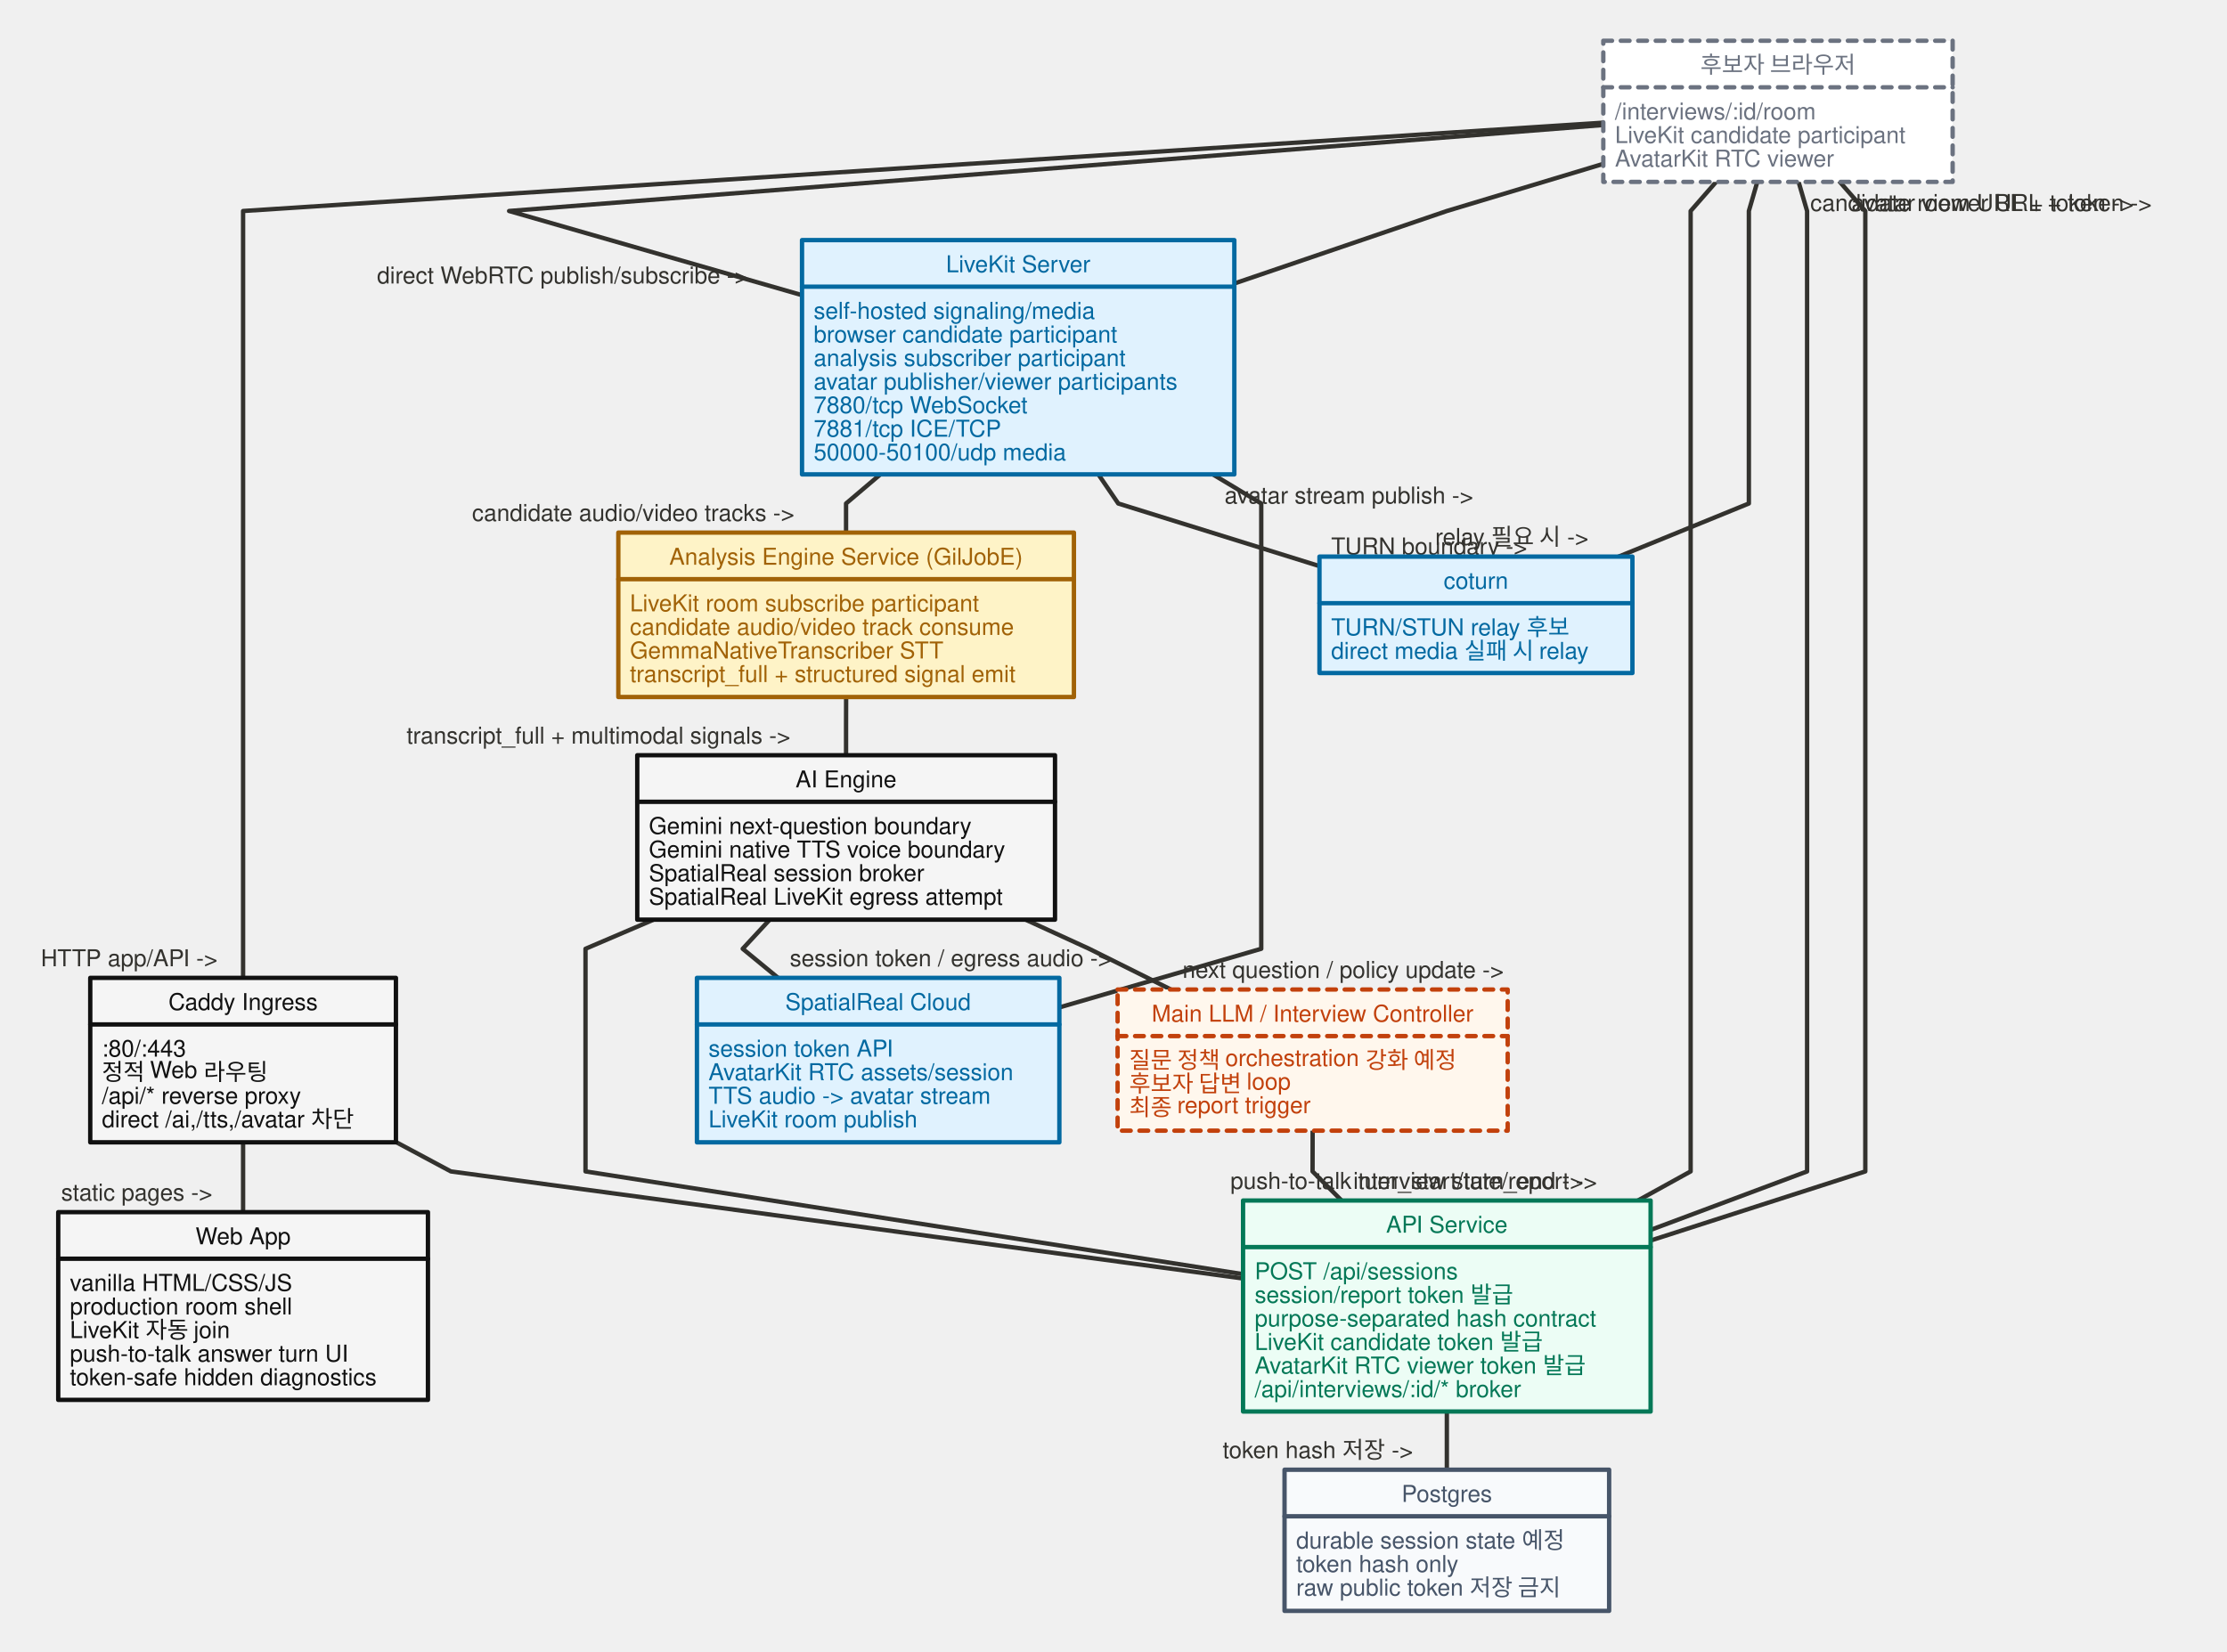
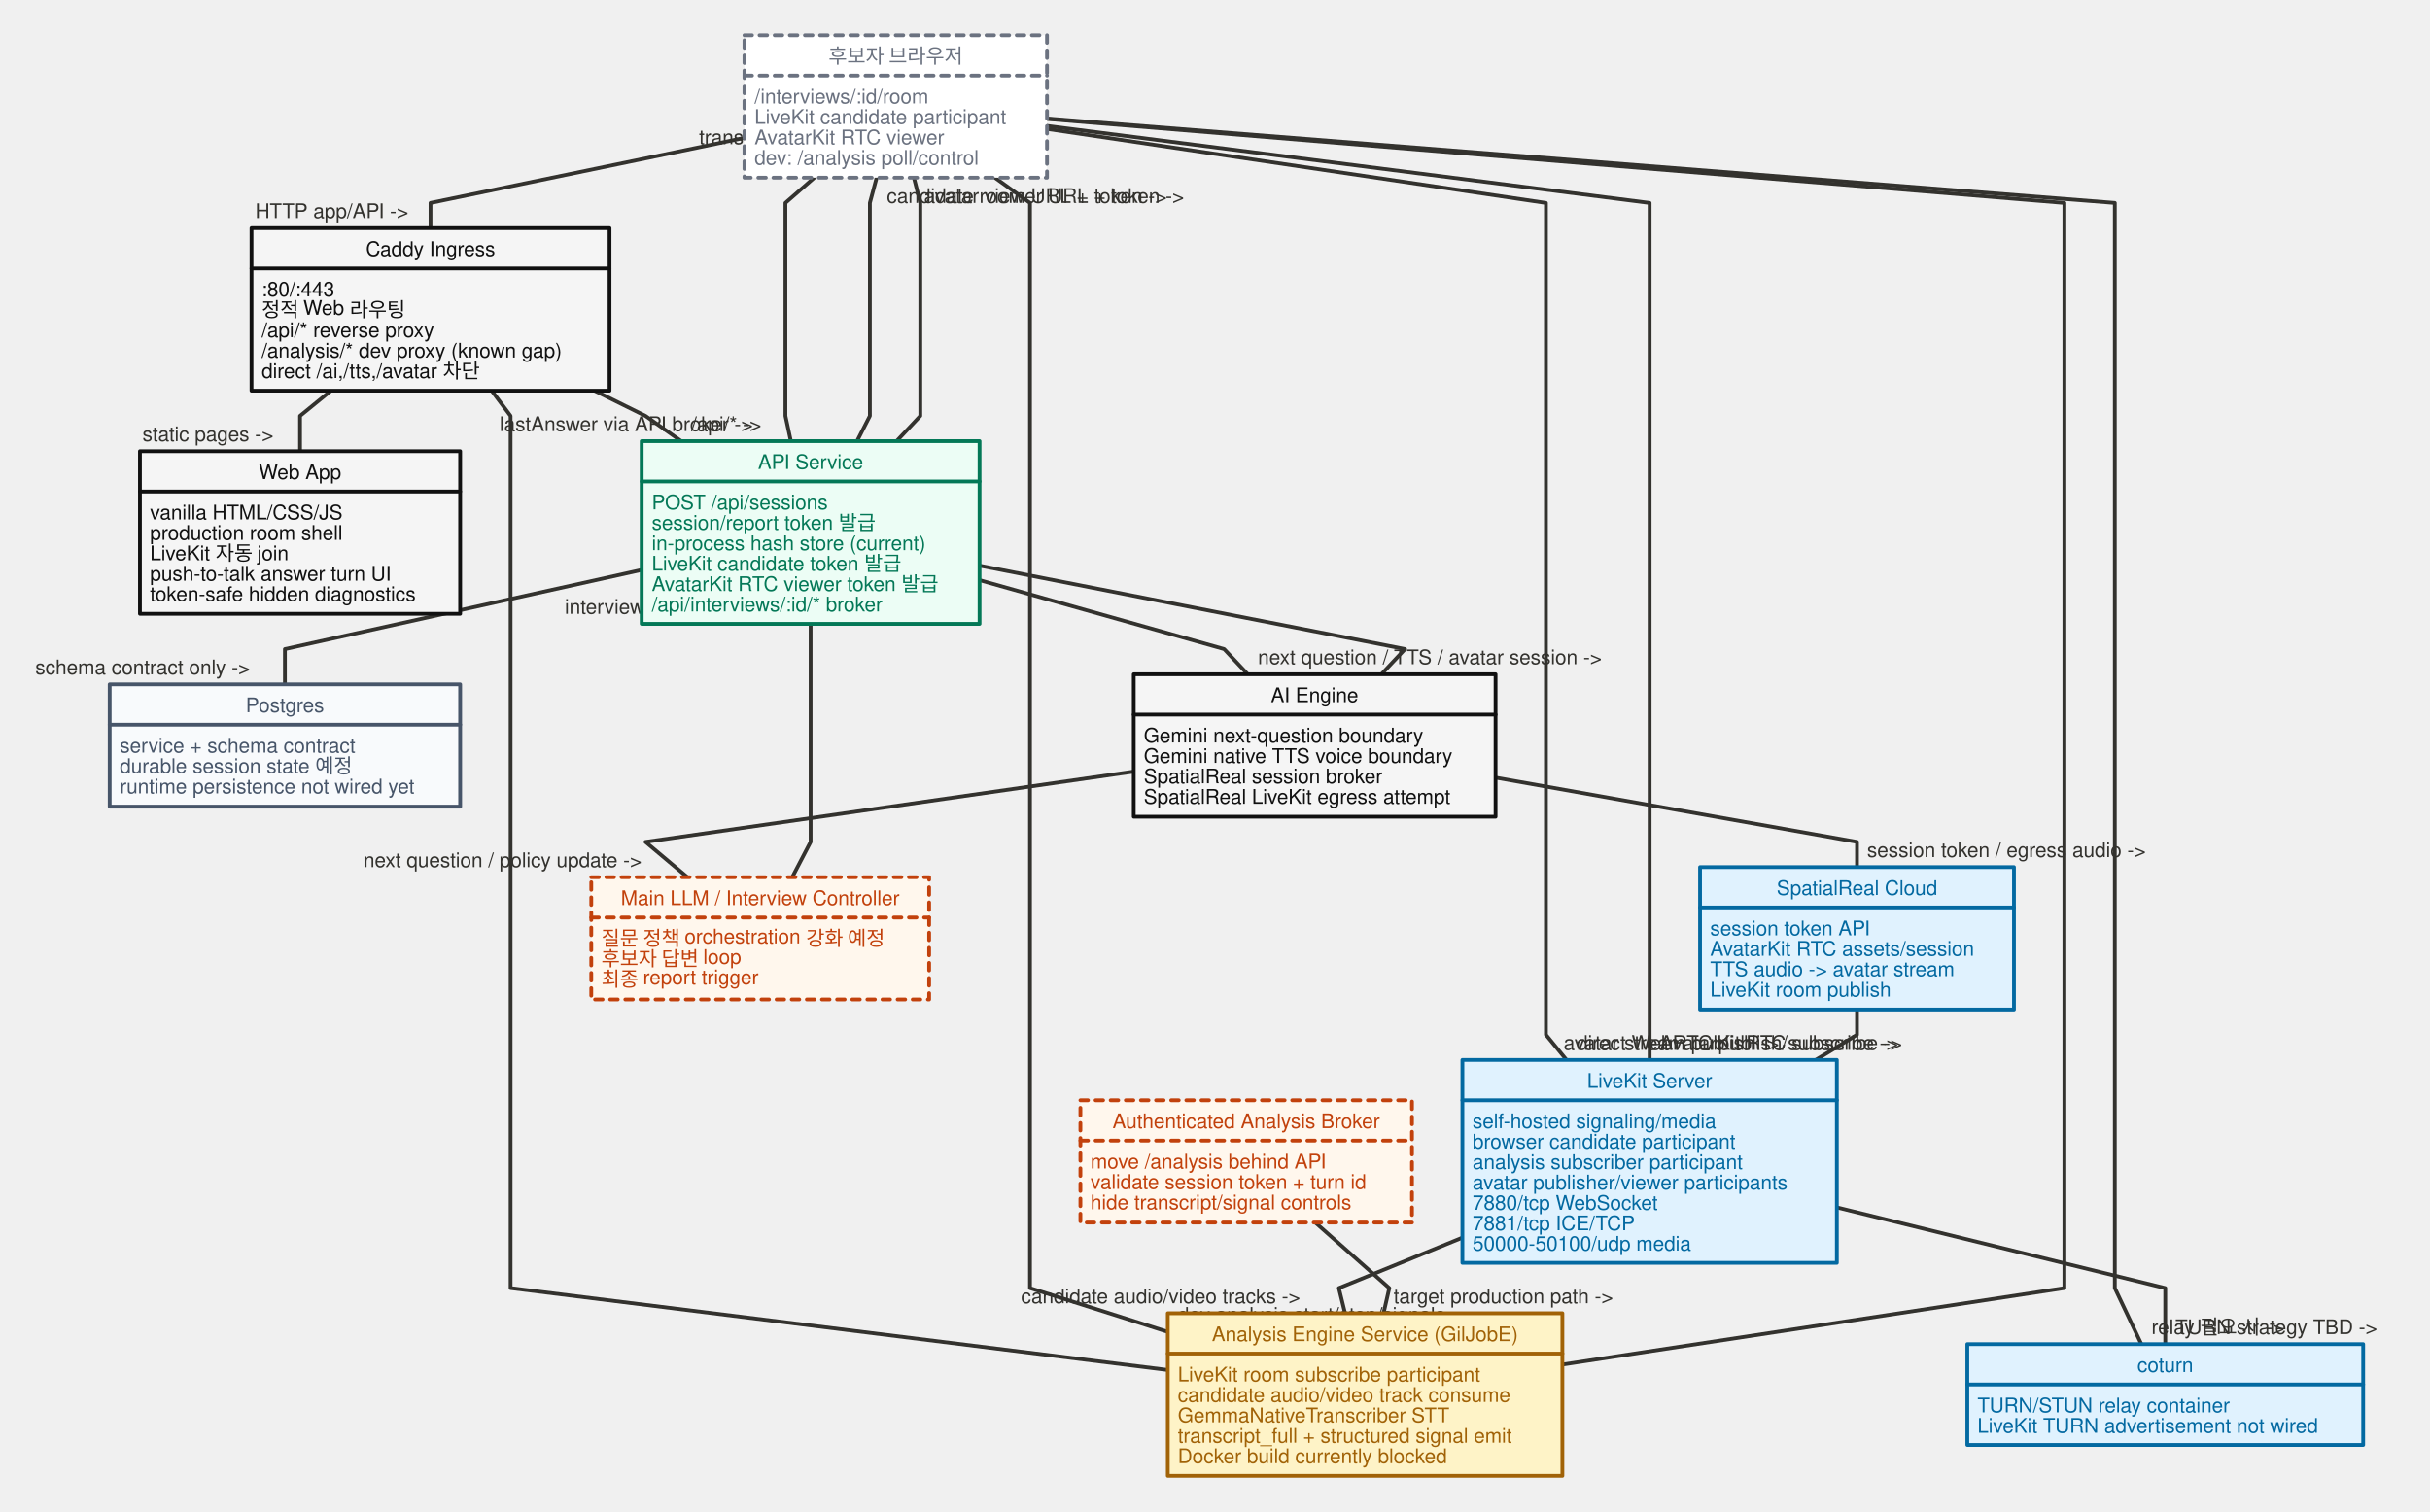
- <svg xmlns="http://www.w3.org/2000/svg" version="1.1" baseProfile="full" width="1530.0" height="1135.0" viewBox="0 0 1529.982 1135">
+ <svg xmlns="http://www.w3.org/2000/svg" version="1.1" baseProfile="full" width="1927.5" height="1199.0" viewBox="0 0 1927.5 1199">
  <g stroke-width="1.0" text-align="left" font="12pt Helvetica, Arial, sans-serif" font-size="12pt" font-family="Helvetica" font-weight="normal" font-style="normal">
    <g font-family="Helvetica" font-size="12pt" font-weight="bold" font-style="normal" stroke-width="3.0" stroke-linejoin="round" stroke-linecap="round" stroke="#33322E">
      <g stroke="transparent" fill="transparent">
-         <rect x="0.0" y="0.0" height="1135.0" width="1530.0" stroke="none" />
+         <rect x="0.0" y="0.0" height="1199.0" width="1927.5" stroke="none" />
      </g>
-       <g transform="translate(20, 8)" fill="#33322E">
+       <g transform="translate(67, 8)" fill="#33322E">
        <g transform="translate(20, 20)" fill="#33322E" font-family="Helvetica" font-size="12pt" font-weight="normal" font-style="normal">
-           <text x="-12.0" y="636.0" stroke="none">HTTP app/API -&gt;</text>
-           <path d="M1061.5 56.3 L127 117 L127 217.5 L127 217.5 L127 318 L127 318 L127 394.5 L127 394.5 L127 471 L127 471 L127 547.5 L127 547.5 L127 624 L127 624 L127 644 L127.0 644.0 " fill="none" />
-           <text x="2.0" y="797.0" stroke="none">static pages -&gt;</text>
-           <path d="M127.0 757.0 L127 777 L127 805 L127.0 805.0 " fill="none" />
-           <text x="822.0" y="842.6" stroke="none">/api/* -&gt;</text>
-           <path d="M232.0 756.8 L269.75 777 L814 850.574 L814.0 850.6 " fill="none" />
-           <text x="800.0" y="974.0" stroke="none">token hash 저장 -&gt;</text>
-           <path d="M954.0 942.0 L954 962 L954 982 L954.0 982.0 " fill="none" />
-           <text x="1203.7" y="117.0" stroke="none">candidate room URL + token -&gt;</text>
-           <path d="M1094.0 817.2 L1201.5 777 L1201.5 700.5 L1201.5 700.5 L1201.5 624 L1201.5 624 L1201.5 547.5 L1201.5 547.5 L1201.5 471 L1201.5 471 L1201.5 394.5 L1201.5 394.5 L1201.5 318 L1201.5 318 L1201.5 217.5 L1201.5 217.5 L1201.5 117 L1201.5 117 L1195.661 97 L1195.7 97.0 " fill="none" />
-           <text x="1232.0" y="117.0" stroke="none">avatar viewer URL + token -&gt;</text>
-           <path d="M1094.0 824.5 L1241.5 777 L1241.5 700.5 L1241.5 700.5 L1241.5 624 L1241.5 624 L1241.5 547.5 L1241.5 547.5 L1241.5 471 L1241.5 471 L1241.5 394.5 L1241.5 394.5 L1241.5 318 L1241.5 318 L1241.5 217.5 L1241.5 217.5 L1241.5 117 L1241.5 117 L1223.982 97 L1224.0 97.0 " fill="none" />
-           <text x="219.0" y="166.8" stroke="none">direct WebRTC publish/subscribe -&gt;</text>
-           <path d="M1061.5 57.9 L309.75 117 L511 174.829 L511.0 174.8 " fill="none" />
-           <text x="587.0" y="158.8" stroke="none">AvatarKit RTC subscribe -&gt;</text>
-           <path d="M1061.5 84.6 L954 117 L808 166.823 L808.0 166.8 " fill="none" />
-           <text x="805.3" y="789.0" stroke="none">push-to-talk turn_start/turn_end -&gt;</text>
-           <path d="M1139.0 97.0 L1121.5 117 L1121.5 217.5 L1121.5 217.5 L1121.5 318 L1121.5 318 L1121.5 394.5 L1121.5 394.5 L1121.5 471 L1121.5 471 L1121.5 547.5 L1121.5 547.5 L1121.5 624 L1121.5 624 L1121.5 700.5 L1121.5 700.5 L1121.5 777 L1121.5 777 L1085.284 797 L1085.3 797.0 " fill="none" />
-           <text x="284.3" y="330.0" stroke="none">candidate audio/video tracks -&gt;</text>
-           <path d="M564.8 298.0 L541.25 318 L541.25 338 L541.3 338.0 " fill="none" />
-           <text x="239.3" y="483.0" stroke="none">transcript_full + multimodal signals -&gt;</text>
-           <path d="M541.3 451.0 L541.25 471 L541.25 491 L541.3 491.0 " fill="none" />
-           <text x="822.0" y="839.6" stroke="none">next question + TTS audio -&gt;</text>
-           <path d="M409.0 604.0 L362.25 624 L362.25 700.5 L362.25 700.5 L362.25 777 L362.25 777 L814 847.616 L814.0 847.6 " fill="none" />
-           <text x="502.6" y="636.0" stroke="none">session token / egress audio -&gt;</text>
-           <path d="M488.8 604.0 L470.25 624 L494.564 644 L494.6 644.0 " fill="none" />
-           <text x="801.3" y="318.0" stroke="none">avatar stream publish -&gt;</text>
-           <path d="M687.8 664.3 L826.5 624 L826.5 547.5 L826.5 547.5 L826.5 471 L826.5 471 L826.5 394.5 L826.5 394.5 L826.5 318 L826.5 318 L793.266 298 L793.3 298.0 " fill="none" />
-           <text x="772.4" y="644.0" stroke="none">next question / policy update -&gt;</text>
-           <path d="M664.6 604.0 L708.25 624 L764.433 652 L764.4 652.0 " fill="none" />
-           <text x="889.7" y="789.0" stroke="none">interview state/report -&gt;</text>
-           <path d="M861.8 749.0 L861.75 777 L881.696 797 L881.7 797.0 " fill="none" />
-           <text x="946.0" y="346.5" stroke="none">relay 필요 시 -&gt;</text>
-           <path d="M1167.3 97.0 L1161.5 117 L1161.5 217.5 L1161.5 217.5 L1161.5 318 L1161.5 318 L1072.039 354.5 L1072.0 354.5 " fill="none" />
-           <text x="874.5" y="353.0" stroke="none">TURN boundary -&gt;</text>
-           <path d="M714.6 298.0 L728.25 318 L866.5 361.036 L866.5 361.0 " fill="none" />
+           <text x="115.5" y="145.0" stroke="none">HTTP app/API -&gt;</text>
+           <path d="M503.5 81.4 L254.5 133 L254.5 153 L254.5 153.0 " fill="none" />
+           <text x="26.0" y="322.0" stroke="none">static pages -&gt;</text>
+           <path d="M175.5 282.0 L151 302 L151 330 L151.0 330.0 " fill="none" />
+           <text x="461.3" y="314.0" stroke="none">/api/* -&gt;</text>
+           <path d="M384.6 282.0 L425 302 L453.324 322 L453.3 322.0 " fill="none" />
+           <text x="847.3" y="1051.0" stroke="none">/analysis/* dev proxy -&gt;</text>
+           <path d="M303.0 282.0 L318 302 L318 394.5 L318 394.5 L318 487 L318 487 L318 563.5 L318 563.5 L318 640 L318 640 L318 716.5 L318 716.5 L318 793 L318 793 L318 893.5 L318 893.5 L318 994 L318 994 L839.25 1058.988 L839.3 1059.0 " fill="none" />
+           <text x="-59.0" y="507.0" stroke="none">schema contract only -&gt;</text>
+           <path d="M422.0 424.2 L139 487 L139 515 L139.0 515.0 " fill="none" />
+           <text x="616.4" y="133.0" stroke="none">candidate room URL + token -&gt;</text>
+           <path d="M592.8 322.0 L603 302 L603 217.5 L603 217.5 L603 133 L603 133 L608.359 113 L608.4 113.0 " fill="none" />
+           <text x="645.9" y="133.0" stroke="none">avatar viewer URL + token -&gt;</text>
+           <path d="M624.2 322.0 L643 302 L643 217.5 L643 217.5 L643 133 L643 133 L637.902 113 L637.9 113.0 " fill="none" />
+           <text x="1163.6" y="805.0" stroke="none">direct WebRTC publish/subscribe -&gt;</text>
+           <path d="M743.5 74.3 L1139.25 133 L1139.25 217.5 L1139.25 217.5 L1139.25 302 L1139.25 302 L1139.25 394.5 L1139.25 394.5 L1139.25 487 L1139.25 487 L1139.25 563.5 L1139.25 563.5 L1139.25 640 L1139.25 640 L1139.25 716.5 L1139.25 716.5 L1139.25 793 L1139.25 793 L1155.618 813 L1155.6 813.0 " fill="none" />
+           <text x="1229.5" y="805.0" stroke="none">AvatarKit RTC subscribe -&gt;</text>
+           <path d="M743.5 71.9 L1221.5 133 L1221.5 217.5 L1221.5 217.5 L1221.5 302 L1221.5 302 L1221.5 394.5 L1221.5 394.5 L1221.5 487 L1221.5 487 L1221.5 563.5 L1221.5 563.5 L1221.5 640 L1221.5 640 L1221.5 716.5 L1221.5 716.5 L1221.5 793 L1221.5 793 L1221.5 813 L1221.5 813.0 " fill="none" />
+           <text x="847.3" y="1020.7" stroke="none">dev analysis start/stop/signals -&gt;</text>
+           <path d="M702.2 113.0 L730 133 L730 217.5 L730 217.5 L730 302 L730 302 L730 394.5 L730 394.5 L730 487 L730 487 L730 563.5 L730 563.5 L730 640 L730 640 L730 716.5 L730 716.5 L730 793 L730 793 L730 893.5 L730 893.5 L730 994 L730 994 L839.25 1028.738 L839.3 1028.7 " fill="none" />
+           <text x="722.9" y="1006.0" stroke="none">candidate audio/video tracks -&gt;</text>
+           <path d="M1073.0 954.0 L975 994 L979.911 1014 L979.9 1014.0 " fill="none" />
+           <text x="467.5" y="86.4" stroke="none">transcriptFull polled by browser -&gt;</text>
+           <path d="M1152.3 1054.7 L1550.5 994 L1550.5 893.5 L1550.5 893.5 L1550.5 793 L1550.5 793 L1550.5 716.5 L1550.5 716.5 L1550.5 640 L1550.5 640 L1550.5 563.5 L1550.5 563.5 L1550.5 487 L1550.5 487 L1550.5 394.5 L1550.5 394.5 L1550.5 302 L1550.5 302 L1550.5 217.5 L1550.5 217.5 L1550.5 133 L1550.5 133 L743.5 66.403 L743.5 66.4 " fill="none" />
+           <text x="309.3" y="314.0" stroke="none">lastAnswer via API broker -&gt;</text>
+           <path d="M558.9 113.0 L536 133 L536 217.5 L536 217.5 L536 302 L536 302 L540.324 322 L540.3 322.0 " fill="none" />
+           <text x="910.8" y="499.0" stroke="none">next question / TTS / avatar session -&gt;</text>
+           <path d="M690.0 432.3 L884 487 L902.758 507 L902.8 507.0 " fill="none" />
+           <text x="492.0" y="440.8" stroke="none">TTS audio / metadata -&gt;</text>
+           <path d="M1008.7 507.0 L1027.5 487 L690 420.788 L690.0 420.8 " fill="none" />
+           <text x="1394.0" y="652.0" stroke="none">session token / egress audio -&gt;</text>
+           <path d="M1099.3 589.0 L1386 640 L1386 660 L1386.0 660.0 " fill="none" />
+           <text x="1153.3" y="805.0" stroke="none">avatar stream publish -&gt;</text>
+           <path d="M1386.0 773.0 L1386 793 L1353.264 813 L1353.3 813.0 " fill="none" />
+           <text x="1018.4" y="1006.0" stroke="none">target production path -&gt;</text>
+           <path d="M956.3 942.0 L1015 994 L1010.444 1014 L1010.4 1014.0 " fill="none" />
+           <text x="201.3" y="660.0" stroke="none">next question / policy update -&gt;</text>
+           <path d="M812.3 584.2 L425 640 L458.307 668 L458.3 668.0 " fill="none" />
+           <text x="361.0" y="459.0" stroke="none">interview state/report -&gt;</text>
+           <path d="M541.4 668.0 L556 640 L556 563.5 L556 563.5 L556 487 L556 487 L556 467 L556.0 467.0 " fill="none" />
+           <text x="1619.6" y="1030.5" stroke="none">relay 필요 시 -&gt;</text>
+           <path d="M743.5 66.0 L1590.5 133 L1590.5 217.5 L1590.5 217.5 L1590.5 302 L1590.5 302 L1590.5 394.5 L1590.5 394.5 L1590.5 487 L1590.5 487 L1590.5 563.5 L1590.5 563.5 L1590.5 640 L1590.5 640 L1590.5 716.5 L1590.5 716.5 L1590.5 793 L1590.5 793 L1590.5 893.5 L1590.5 893.5 L1590.5 994 L1590.5 994 L1611.565 1038.5 L1611.6 1038.5 " fill="none" />
+           <text x="1638.5" y="1030.5" stroke="none">TURN strategy TBD -&gt;</text>
+           <path d="M1370.0 930.0 L1630.5 994 L1630.5 1038.5 L1630.5 1038.5 " fill="none" />
          <g data-name="후보자 브라우저">
            <g fill="#ffffff" stroke="#6b7280" stroke-dasharray="6 6" data-name="후보자 브라우저">
-               <rect x="1061.5" y="0.0" height="97.0" width="240.0" data-name="후보자 브라우저" />
-               <path d="M1061.5 32.0 L1301.5 32.0" fill="none" data-name="후보자 브라우저" />
-             </g>
-             <g transform="translate(1061.5, 0)" font-family="Helvetica" font-size="12pt" font-weight="normal" font-style="normal" data-name="후보자 브라우저" data-compartment="0">
+               <rect x="503.5" y="0.0" height="113.0" width="240.0" data-name="후보자 브라우저" />
+               <path d="M503.5 32.0 L743.5 32.0" fill="none" data-name="후보자 브라우저" />
+             </g>
+             <g transform="translate(503.5, 0)" font-family="Helvetica" font-size="12pt" font-weight="normal" font-style="normal" data-name="후보자 브라우저" data-compartment="0">
              <g transform="translate(8, 8)" fill="#6b7280" text-align="center" data-name="후보자 브라우저" data-compartment="0">
                <text x="112.0" y="14.1" stroke="none" text-anchor="middle" data-name="후보자 브라우저" data-compartment="0">후보자 브라우저</text>
              </g>
            </g>
-             <g transform="translate(1061.5, 32)" font-family="Helvetica" font-size="12pt" font-weight="normal" font-style="normal" data-name="후보자 브라우저" data-compartment="1">
+             <g transform="translate(503.5, 32)" font-family="Helvetica" font-size="12pt" font-weight="normal" font-style="normal" data-name="후보자 브라우저" data-compartment="1">
              <g transform="translate(8, 8)" fill="#6b7280" text-align="left" data-name="후보자 브라우저" data-compartment="1">
                <text x="0.0" y="14.1" stroke="none" data-name="후보자 브라우저" data-compartment="1">/interviews/:id/room</text>
                <text x="0.0" y="30.3" stroke="none" data-name="후보자 브라우저" data-compartment="1">LiveKit candidate participant</text>
                <text x="0.0" y="46.5" stroke="none" data-name="후보자 브라우저" data-compartment="1">AvatarKit RTC viewer</text>
+                 <text x="0.0" y="62.7" stroke="none" data-name="후보자 브라우저" data-compartment="1">dev: /analysis poll/control</text>
              </g>
            </g>
          </g>
          <g data-name="Caddy Ingress">
            <g fill="#f5f5f5" stroke="#111111" data-name="Caddy Ingress">
-               <rect x="22.0" y="644.0" height="113.0" width="210.0" data-name="Caddy Ingress" />
-               <path d="M22.0 676.0 L232.0 676.0" fill="none" data-name="Caddy Ingress" />
-             </g>
-             <g transform="translate(22, 644)" font-family="Helvetica" font-size="12pt" font-weight="normal" font-style="normal" data-name="Caddy Ingress" data-compartment="0">
+               <rect x="112.5" y="153.0" height="129.0" width="284.0" data-name="Caddy Ingress" />
+               <path d="M112.5 185.0 L396.5 185.0" fill="none" data-name="Caddy Ingress" />
+             </g>
+             <g transform="translate(112.5, 153)" font-family="Helvetica" font-size="12pt" font-weight="normal" font-style="normal" data-name="Caddy Ingress" data-compartment="0">
              <g transform="translate(8, 8)" fill="#111111" text-align="center" data-name="Caddy Ingress" data-compartment="0">
-                 <text x="97.0" y="14.1" stroke="none" text-anchor="middle" data-name="Caddy Ingress" data-compartment="0">Caddy Ingress</text>
-               </g>
-             </g>
-             <g transform="translate(22, 676)" font-family="Helvetica" font-size="12pt" font-weight="normal" font-style="normal" data-name="Caddy Ingress" data-compartment="1">
+                 <text x="134.0" y="14.1" stroke="none" text-anchor="middle" data-name="Caddy Ingress" data-compartment="0">Caddy Ingress</text>
+               </g>
+             </g>
+             <g transform="translate(112.5, 185)" font-family="Helvetica" font-size="12pt" font-weight="normal" font-style="normal" data-name="Caddy Ingress" data-compartment="1">
              <g transform="translate(8, 8)" fill="#111111" text-align="left" data-name="Caddy Ingress" data-compartment="1">
                <text x="0.0" y="14.1" stroke="none" data-name="Caddy Ingress" data-compartment="1">:80/:443</text>
                <text x="0.0" y="30.3" stroke="none" data-name="Caddy Ingress" data-compartment="1">정적 Web 라우팅</text>
                <text x="0.0" y="46.5" stroke="none" data-name="Caddy Ingress" data-compartment="1">/api/* reverse proxy</text>
-                 <text x="0.0" y="62.7" stroke="none" data-name="Caddy Ingress" data-compartment="1">direct /ai,/tts,/avatar 차단</text>
+                 <text x="0.0" y="62.7" stroke="none" data-name="Caddy Ingress" data-compartment="1">/analysis/* dev proxy (known gap)</text>
+                 <text x="0.0" y="78.9" stroke="none" data-name="Caddy Ingress" data-compartment="1">direct /ai,/tts,/avatar 차단</text>
              </g>
            </g>
          </g>
          <g data-name="Web App">
            <g fill="#f5f5f5" stroke="#111111" data-name="Web App">
-               <rect x="0.0" y="805.0" height="129.0" width="254.0" data-name="Web App" />
-               <path d="M0.0 837.0 L254.0 837.0" fill="none" data-name="Web App" />
-             </g>
-             <g transform="translate(0, 805)" font-family="Helvetica" font-size="12pt" font-weight="normal" font-style="normal" data-name="Web App" data-compartment="0">
+               <rect x="24.0" y="330.0" height="129.0" width="254.0" data-name="Web App" />
+               <path d="M24.0 362.0 L278.0 362.0" fill="none" data-name="Web App" />
+             </g>
+             <g transform="translate(24, 330)" font-family="Helvetica" font-size="12pt" font-weight="normal" font-style="normal" data-name="Web App" data-compartment="0">
              <g transform="translate(8, 8)" fill="#111111" text-align="center" data-name="Web App" data-compartment="0">
                <text x="119.0" y="14.1" stroke="none" text-anchor="middle" data-name="Web App" data-compartment="0">Web App</text>
              </g>
            </g>
-             <g transform="translate(0, 837)" font-family="Helvetica" font-size="12pt" font-weight="normal" font-style="normal" data-name="Web App" data-compartment="1">
+             <g transform="translate(24, 362)" font-family="Helvetica" font-size="12pt" font-weight="normal" font-style="normal" data-name="Web App" data-compartment="1">
              <g transform="translate(8, 8)" fill="#111111" text-align="left" data-name="Web App" data-compartment="1">
                <text x="0.0" y="14.1" stroke="none" data-name="Web App" data-compartment="1">vanilla HTML/CSS/JS</text>
                <text x="0.0" y="30.3" stroke="none" data-name="Web App" data-compartment="1">production room shell</text>
                <text x="0.0" y="46.5" stroke="none" data-name="Web App" data-compartment="1">LiveKit 자동 join</text>
                <text x="0.0" y="62.7" stroke="none" data-name="Web App" data-compartment="1">push-to-talk answer turn UI</text>
                <text x="0.0" y="78.9" stroke="none" data-name="Web App" data-compartment="1">token-safe hidden diagnostics</text>
              </g>
            </g>
          </g>
          <g data-name="API Service">
            <g fill="#ecfdf5" stroke="#047857" data-name="API Service">
-               <rect x="814.0" y="797.0" height="145.0" width="280.0" data-name="API Service" />
-               <path d="M814.0 829.0 L1094.0 829.0" fill="none" data-name="API Service" />
-             </g>
-             <g transform="translate(814, 797)" font-family="Helvetica" font-size="12pt" font-weight="normal" font-style="normal" data-name="API Service" data-compartment="0">
+               <rect x="422.0" y="322.0" height="145.0" width="268.0" data-name="API Service" />
+               <path d="M422.0 354.0 L690.0 354.0" fill="none" data-name="API Service" />
+             </g>
+             <g transform="translate(422, 322)" font-family="Helvetica" font-size="12pt" font-weight="normal" font-style="normal" data-name="API Service" data-compartment="0">
              <g transform="translate(8, 8)" fill="#047857" text-align="center" data-name="API Service" data-compartment="0">
-                 <text x="132.0" y="14.1" stroke="none" text-anchor="middle" data-name="API Service" data-compartment="0">API Service</text>
-               </g>
-             </g>
-             <g transform="translate(814, 829)" font-family="Helvetica" font-size="12pt" font-weight="normal" font-style="normal" data-name="API Service" data-compartment="1">
+                 <text x="126.0" y="14.1" stroke="none" text-anchor="middle" data-name="API Service" data-compartment="0">API Service</text>
+               </g>
+             </g>
+             <g transform="translate(422, 354)" font-family="Helvetica" font-size="12pt" font-weight="normal" font-style="normal" data-name="API Service" data-compartment="1">
              <g transform="translate(8, 8)" fill="#047857" text-align="left" data-name="API Service" data-compartment="1">
                <text x="0.0" y="14.1" stroke="none" data-name="API Service" data-compartment="1">POST /api/sessions</text>
                <text x="0.0" y="30.3" stroke="none" data-name="API Service" data-compartment="1">session/report token 발급</text>
-                 <text x="0.0" y="46.5" stroke="none" data-name="API Service" data-compartment="1">purpose-separated hash contract</text>
+                 <text x="0.0" y="46.5" stroke="none" data-name="API Service" data-compartment="1">in-process hash store (current)</text>
                <text x="0.0" y="62.7" stroke="none" data-name="API Service" data-compartment="1">LiveKit candidate token 발급</text>
                <text x="0.0" y="78.9" stroke="none" data-name="API Service" data-compartment="1">AvatarKit RTC viewer token 발급</text>
                <text x="0.0" y="95.1" stroke="none" data-name="API Service" data-compartment="1">/api/interviews/:id/* broker</text>
              </g>
            </g>
          </g>
          <g data-name="Postgres">
            <g fill="#f8fafc" stroke="#475569" data-name="Postgres">
-               <rect x="842.5" y="982.0" height="97.0" width="223.0" data-name="Postgres" />
-               <path d="M842.5 1014.0 L1065.5 1014.0" fill="none" data-name="Postgres" />
-             </g>
-             <g transform="translate(842.5, 982)" font-family="Helvetica" font-size="12pt" font-weight="normal" font-style="normal" data-name="Postgres" data-compartment="0">
+               <rect x="0.0" y="515.0" height="97.0" width="278.0" data-name="Postgres" />
+               <path d="M0.0 547.0 L278.0 547.0" fill="none" data-name="Postgres" />
+             </g>
+             <g transform="translate(0, 515)" font-family="Helvetica" font-size="12pt" font-weight="normal" font-style="normal" data-name="Postgres" data-compartment="0">
              <g transform="translate(8, 8)" fill="#475569" text-align="center" data-name="Postgres" data-compartment="0">
-                 <text x="103.5" y="14.1" stroke="none" text-anchor="middle" data-name="Postgres" data-compartment="0">Postgres</text>
-               </g>
-             </g>
-             <g transform="translate(842.5, 1014)" font-family="Helvetica" font-size="12pt" font-weight="normal" font-style="normal" data-name="Postgres" data-compartment="1">
+                 <text x="131.0" y="14.1" stroke="none" text-anchor="middle" data-name="Postgres" data-compartment="0">Postgres</text>
+               </g>
+             </g>
+             <g transform="translate(0, 547)" font-family="Helvetica" font-size="12pt" font-weight="normal" font-style="normal" data-name="Postgres" data-compartment="1">
              <g transform="translate(8, 8)" fill="#475569" text-align="left" data-name="Postgres" data-compartment="1">
-                 <text x="0.0" y="14.1" stroke="none" data-name="Postgres" data-compartment="1">durable session state 예정</text>
-                 <text x="0.0" y="30.3" stroke="none" data-name="Postgres" data-compartment="1">token hash only</text>
-                 <text x="0.0" y="46.5" stroke="none" data-name="Postgres" data-compartment="1">raw public token 저장 금지</text>
+                 <text x="0.0" y="14.1" stroke="none" data-name="Postgres" data-compartment="1">service + schema contract</text>
+                 <text x="0.0" y="30.3" stroke="none" data-name="Postgres" data-compartment="1">durable session state 예정</text>
+                 <text x="0.0" y="46.5" stroke="none" data-name="Postgres" data-compartment="1">runtime persistence not wired yet</text>
              </g>
            </g>
          </g>
          <g data-name="LiveKit Server">
            <g fill="#e0f2fe" stroke="#0369a1" data-name="LiveKit Server">
-               <rect x="511.0" y="137.0" height="161.0" width="297.0" data-name="LiveKit Server" />
-               <path d="M511.0 169.0 L808.0 169.0" fill="none" data-name="LiveKit Server" />
-             </g>
-             <g transform="translate(511, 137)" font-family="Helvetica" font-size="12pt" font-weight="normal" font-style="normal" data-name="LiveKit Server" data-compartment="0">
+               <rect x="1073.0" y="813.0" height="161.0" width="297.0" data-name="LiveKit Server" />
+               <path d="M1073.0 845.0 L1370.0 845.0" fill="none" data-name="LiveKit Server" />
+             </g>
+             <g transform="translate(1073, 813)" font-family="Helvetica" font-size="12pt" font-weight="normal" font-style="normal" data-name="LiveKit Server" data-compartment="0">
              <g transform="translate(8, 8)" fill="#0369a1" text-align="center" data-name="LiveKit Server" data-compartment="0">
                <text x="140.5" y="14.1" stroke="none" text-anchor="middle" data-name="LiveKit Server" data-compartment="0">LiveKit Server</text>
              </g>
            </g>
-             <g transform="translate(511, 169)" font-family="Helvetica" font-size="12pt" font-weight="normal" font-style="normal" data-name="LiveKit Server" data-compartment="1">
+             <g transform="translate(1073, 845)" font-family="Helvetica" font-size="12pt" font-weight="normal" font-style="normal" data-name="LiveKit Server" data-compartment="1">
              <g transform="translate(8, 8)" fill="#0369a1" text-align="left" data-name="LiveKit Server" data-compartment="1">
                <text x="0.0" y="14.1" stroke="none" data-name="LiveKit Server" data-compartment="1">self-hosted signaling/media</text>
                <text x="0.0" y="30.3" stroke="none" data-name="LiveKit Server" data-compartment="1">browser candidate participant</text>
                <text x="0.0" y="46.5" stroke="none" data-name="LiveKit Server" data-compartment="1">analysis subscriber participant</text>
                <text x="0.0" y="62.7" stroke="none" data-name="LiveKit Server" data-compartment="1">avatar publisher/viewer participants</text>
                <text x="0.0" y="78.9" stroke="none" data-name="LiveKit Server" data-compartment="1">7880/tcp WebSocket</text>
                <text x="0.0" y="95.1" stroke="none" data-name="LiveKit Server" data-compartment="1">7881/tcp ICE/TCP</text>
                <text x="0.0" y="111.3" stroke="none" data-name="LiveKit Server" data-compartment="1">50000-50100/udp media</text>
              </g>
            </g>
          </g>
          <g data-name="coturn">
            <g fill="#e0f2fe" stroke="#0369a1" data-name="coturn">
-               <rect x="866.5" y="354.5" height="80.0" width="215.0" data-name="coturn" />
-               <path d="M866.5 386.5 L1081.5 386.5" fill="none" data-name="coturn" />
-             </g>
-             <g transform="translate(866.5, 354.5)" font-family="Helvetica" font-size="12pt" font-weight="normal" font-style="normal" data-name="coturn" data-compartment="0">
+               <rect x="1473.5" y="1038.5" height="80.0" width="314.0" data-name="coturn" />
+               <path d="M1473.5 1070.5 L1787.5 1070.5" fill="none" data-name="coturn" />
+             </g>
+             <g transform="translate(1473.5, 1038.5)" font-family="Helvetica" font-size="12pt" font-weight="normal" font-style="normal" data-name="coturn" data-compartment="0">
              <g transform="translate(8, 8)" fill="#0369a1" text-align="center" data-name="coturn" data-compartment="0">
-                 <text x="99.5" y="14.1" stroke="none" text-anchor="middle" data-name="coturn" data-compartment="0">coturn</text>
-               </g>
-             </g>
-             <g transform="translate(866.5, 386.5)" font-family="Helvetica" font-size="12pt" font-weight="normal" font-style="normal" data-name="coturn" data-compartment="1">
+                 <text x="149.0" y="14.1" stroke="none" text-anchor="middle" data-name="coturn" data-compartment="0">coturn</text>
+               </g>
+             </g>
+             <g transform="translate(1473.5, 1070.5)" font-family="Helvetica" font-size="12pt" font-weight="normal" font-style="normal" data-name="coturn" data-compartment="1">
              <g transform="translate(8, 8)" fill="#0369a1" text-align="left" data-name="coturn" data-compartment="1">
-                 <text x="0.0" y="14.1" stroke="none" data-name="coturn" data-compartment="1">TURN/STUN relay 후보</text>
-                 <text x="0.0" y="30.3" stroke="none" data-name="coturn" data-compartment="1">direct media 실패 시 relay</text>
+                 <text x="0.0" y="14.1" stroke="none" data-name="coturn" data-compartment="1">TURN/STUN relay container</text>
+                 <text x="0.0" y="30.3" stroke="none" data-name="coturn" data-compartment="1">LiveKit TURN advertisement not wired</text>
              </g>
            </g>
          </g>
          <g data-name="Analysis Engine Service      (GilJobE)">
            <g fill="#fef3c7" stroke="#a16207" data-name="Analysis Engine Service       (GilJobE)">
-               <rect x="384.8" y="338.0" height="113.0" width="313.0" data-name="Analysis Engine Service        (GilJobE)" />
-               <path d="M384.8 370.0 L697.8 370.0" fill="none" data-name="Analysis Engine Service        (GilJobE)" />
-             </g>
-             <g transform="translate(384.75, 338)" font-family="Helvetica" font-size="12pt" font-weight="normal" font-style="normal" data-name="Analysis Engine Service       (GilJobE)" data-compartment="0">
+               <rect x="839.3" y="1014.0" height="129.0" width="313.0" data-name="Analysis Engine Service        (GilJobE)" />
+               <path d="M839.3 1046.0 L1152.3 1046.0" fill="none" data-name="Analysis Engine Service        (GilJobE)" />
+             </g>
+             <g transform="translate(839.25, 1014)" font-family="Helvetica" font-size="12pt" font-weight="normal" font-style="normal" data-name="Analysis Engine Service       (GilJobE)" data-compartment="0">
              <g transform="translate(8, 8)" fill="#a16207" text-align="center" data-name="Analysis Engine Service        (GilJobE)" data-compartment="0">
                <text x="148.5" y="14.1" stroke="none" text-anchor="middle" data-name="Analysis Engine Service         (GilJobE)" data-compartment="0">Analysis Engine Service
								(GilJobE)</text>
              </g>
            </g>
-             <g transform="translate(384.75, 370)" font-family="Helvetica" font-size="12pt" font-weight="normal" font-style="normal" data-name="Analysis Engine Service       (GilJobE)" data-compartment="1">
+             <g transform="translate(839.25, 1046)" font-family="Helvetica" font-size="12pt" font-weight="normal" font-style="normal" data-name="Analysis Engine Service       (GilJobE)" data-compartment="1">
              <g transform="translate(8, 8)" fill="#a16207" text-align="left" data-name="Analysis Engine Service        (GilJobE)" data-compartment="1">
                <text x="0.0" y="14.1" stroke="none" data-name="Analysis Engine Service         (GilJobE)" data-compartment="1">LiveKit room subscribe participant</text>
                <text x="0.0" y="30.3" stroke="none" data-name="Analysis Engine Service         (GilJobE)" data-compartment="1">candidate audio/video track consume</text>
                <text x="0.0" y="46.5" stroke="none" data-name="Analysis Engine Service         (GilJobE)" data-compartment="1">GemmaNativeTranscriber STT</text>
                <text x="0.0" y="62.7" stroke="none" data-name="Analysis Engine Service         (GilJobE)" data-compartment="1">transcript_full + structured signal emit</text>
+                 <text x="0.0" y="78.9" stroke="none" data-name="Analysis Engine Service         (GilJobE)" data-compartment="1">Docker build currently blocked</text>
              </g>
            </g>
          </g>
          <g data-name="AI Engine">
            <g fill="#f5f5f5" stroke="#111111" data-name="AI Engine">
-               <rect x="397.8" y="491.0" height="113.0" width="287.0" data-name="AI Engine" />
-               <path d="M397.8 523.0 L684.8 523.0" fill="none" data-name="AI Engine" />
-             </g>
-             <g transform="translate(397.75, 491)" font-family="Helvetica" font-size="12pt" font-weight="normal" font-style="normal" data-name="AI Engine" data-compartment="0">
+               <rect x="812.3" y="507.0" height="113.0" width="287.0" data-name="AI Engine" />
+               <path d="M812.3 539.0 L1099.3 539.0" fill="none" data-name="AI Engine" />
+             </g>
+             <g transform="translate(812.25, 507)" font-family="Helvetica" font-size="12pt" font-weight="normal" font-style="normal" data-name="AI Engine" data-compartment="0">
              <g transform="translate(8, 8)" fill="#111111" text-align="center" data-name="AI Engine" data-compartment="0">
                <text x="135.5" y="14.1" stroke="none" text-anchor="middle" data-name="AI Engine" data-compartment="0">AI Engine</text>
              </g>
            </g>
-             <g transform="translate(397.75, 523)" font-family="Helvetica" font-size="12pt" font-weight="normal" font-style="normal" data-name="AI Engine" data-compartment="1">
+             <g transform="translate(812.25, 539)" font-family="Helvetica" font-size="12pt" font-weight="normal" font-style="normal" data-name="AI Engine" data-compartment="1">
              <g transform="translate(8, 8)" fill="#111111" text-align="left" data-name="AI Engine" data-compartment="1">
                <text x="0.0" y="14.1" stroke="none" data-name="AI Engine" data-compartment="1">Gemini next-question boundary</text>
                <text x="0.0" y="30.3" stroke="none" data-name="AI Engine" data-compartment="1">Gemini native TTS voice boundary</text>
                <text x="0.0" y="46.5" stroke="none" data-name="AI Engine" data-compartment="1">SpatialReal session broker</text>
                <text x="0.0" y="62.7" stroke="none" data-name="AI Engine" data-compartment="1">SpatialReal LiveKit egress attempt</text>
              </g>
            </g>
          </g>
          <g data-name="SpatialReal Cloud">
            <g fill="#e0f2fe" stroke="#0369a1" data-name="SpatialReal Cloud">
-               <rect x="438.8" y="644.0" height="113.0" width="249.0" data-name="SpatialReal Cloud" />
-               <path d="M438.8 676.0 L687.8 676.0" fill="none" data-name="SpatialReal Cloud" />
-             </g>
-             <g transform="translate(438.75, 644)" font-family="Helvetica" font-size="12pt" font-weight="normal" font-style="normal" data-name="SpatialReal Cloud" data-compartment="0">
+               <rect x="1261.5" y="660.0" height="113.0" width="249.0" data-name="SpatialReal Cloud" />
+               <path d="M1261.5 692.0 L1510.5 692.0" fill="none" data-name="SpatialReal Cloud" />
+             </g>
+             <g transform="translate(1261.5, 660)" font-family="Helvetica" font-size="12pt" font-weight="normal" font-style="normal" data-name="SpatialReal Cloud" data-compartment="0">
              <g transform="translate(8, 8)" fill="#0369a1" text-align="center" data-name="SpatialReal Cloud" data-compartment="0">
                <text x="116.5" y="14.1" stroke="none" text-anchor="middle" data-name="SpatialReal Cloud" data-compartment="0">SpatialReal Cloud</text>
              </g>
            </g>
-             <g transform="translate(438.75, 676)" font-family="Helvetica" font-size="12pt" font-weight="normal" font-style="normal" data-name="SpatialReal Cloud" data-compartment="1">
+             <g transform="translate(1261.5, 692)" font-family="Helvetica" font-size="12pt" font-weight="normal" font-style="normal" data-name="SpatialReal Cloud" data-compartment="1">
              <g transform="translate(8, 8)" fill="#0369a1" text-align="left" data-name="SpatialReal Cloud" data-compartment="1">
                <text x="0.0" y="14.1" stroke="none" data-name="SpatialReal Cloud" data-compartment="1">session token API</text>
                <text x="0.0" y="30.3" stroke="none" data-name="SpatialReal Cloud" data-compartment="1">AvatarKit RTC assets/session</text>
                <text x="0.0" y="46.5" stroke="none" data-name="SpatialReal Cloud" data-compartment="1">TTS audio -&gt; avatar stream</text>
                <text x="0.0" y="62.7" stroke="none" data-name="SpatialReal Cloud" data-compartment="1">LiveKit room publish</text>
              </g>
            </g>
          </g>
+           <g data-name="Authenticated Analysis Broker">
+             <g fill="#fff7ed" stroke="#c2410c" stroke-dasharray="6 6" data-name="Authenticated Analysis Broker">
+               <rect x="770.0" y="845.0" height="97.0" width="263.0" data-name="Authenticated Analysis Broker" />
+               <path d="M770.0 877.0 L1033.0 877.0" fill="none" data-name="Authenticated Analysis Broker" />
+             </g>
+             <g transform="translate(770, 845)" font-family="Helvetica" font-size="12pt" font-weight="normal" font-style="normal" data-name="Authenticated Analysis Broker" data-compartment="0">
+               <g transform="translate(8, 8)" fill="#c2410c" text-align="center" data-name="Authenticated Analysis Broker" data-compartment="0">
+                 <text x="123.5" y="14.1" stroke="none" text-anchor="middle" data-name="Authenticated Analysis Broker" data-compartment="0">Authenticated Analysis Broker</text>
+               </g>
+             </g>
+             <g transform="translate(770, 877)" font-family="Helvetica" font-size="12pt" font-weight="normal" font-style="normal" data-name="Authenticated Analysis Broker" data-compartment="1">
+               <g transform="translate(8, 8)" fill="#c2410c" text-align="left" data-name="Authenticated Analysis Broker" data-compartment="1">
+                 <text x="0.0" y="14.1" stroke="none" data-name="Authenticated Analysis Broker" data-compartment="1">move /analysis behind API</text>
+                 <text x="0.0" y="30.3" stroke="none" data-name="Authenticated Analysis Broker" data-compartment="1">validate session token + turn id</text>
+                 <text x="0.0" y="46.5" stroke="none" data-name="Authenticated Analysis Broker" data-compartment="1">hide transcript/signal controls</text>
+               </g>
+             </g>
+           </g>
          <g data-name="Main LLM / Interview Controller">
            <g fill="#fff7ed" stroke="#c2410c" stroke-dasharray="6 6" data-name="Main LLM / Interview Controller">
-               <rect x="727.8" y="652.0" height="97.0" width="268.0" data-name="Main LLM / Interview Controller" />
-               <path d="M727.8 684.0 L995.8 684.0" fill="none" data-name="Main LLM / Interview Controller" />
-             </g>
-             <g transform="translate(727.75, 652)" font-family="Helvetica" font-size="12pt" font-weight="normal" font-style="normal" data-name="Main LLM / Interview Controller" data-compartment="0">
+               <rect x="382.0" y="668.0" height="97.0" width="268.0" data-name="Main LLM / Interview Controller" />
+               <path d="M382.0 700.0 L650.0 700.0" fill="none" data-name="Main LLM / Interview Controller" />
+             </g>
+             <g transform="translate(382, 668)" font-family="Helvetica" font-size="12pt" font-weight="normal" font-style="normal" data-name="Main LLM / Interview Controller" data-compartment="0">
              <g transform="translate(8, 8)" fill="#c2410c" text-align="center" data-name="Main LLM / Interview Controller" data-compartment="0">
                <text x="126.0" y="14.1" stroke="none" text-anchor="middle" data-name="Main LLM / Interview Controller" data-compartment="0">Main LLM / Interview Controller</text>
              </g>
            </g>
-             <g transform="translate(727.75, 684)" font-family="Helvetica" font-size="12pt" font-weight="normal" font-style="normal" data-name="Main LLM / Interview Controller" data-compartment="1">
+             <g transform="translate(382, 700)" font-family="Helvetica" font-size="12pt" font-weight="normal" font-style="normal" data-name="Main LLM / Interview Controller" data-compartment="1">
              <g transform="translate(8, 8)" fill="#c2410c" text-align="left" data-name="Main LLM / Interview Controller" data-compartment="1">
                <text x="0.0" y="14.1" stroke="none" data-name="Main LLM / Interview Controller" data-compartment="1">질문 정책 orchestration 강화 예정</text>
                <text x="0.0" y="30.3" stroke="none" data-name="Main LLM / Interview Controller" data-compartment="1">후보자 답변 loop</text>
                <text x="0.0" y="46.5" stroke="none" data-name="Main LLM / Interview Controller" data-compartment="1">최종 report trigger</text>
              </g>
            </g>
          </g>
        </g>
      </g>
    </g>
  </g>
</svg>
